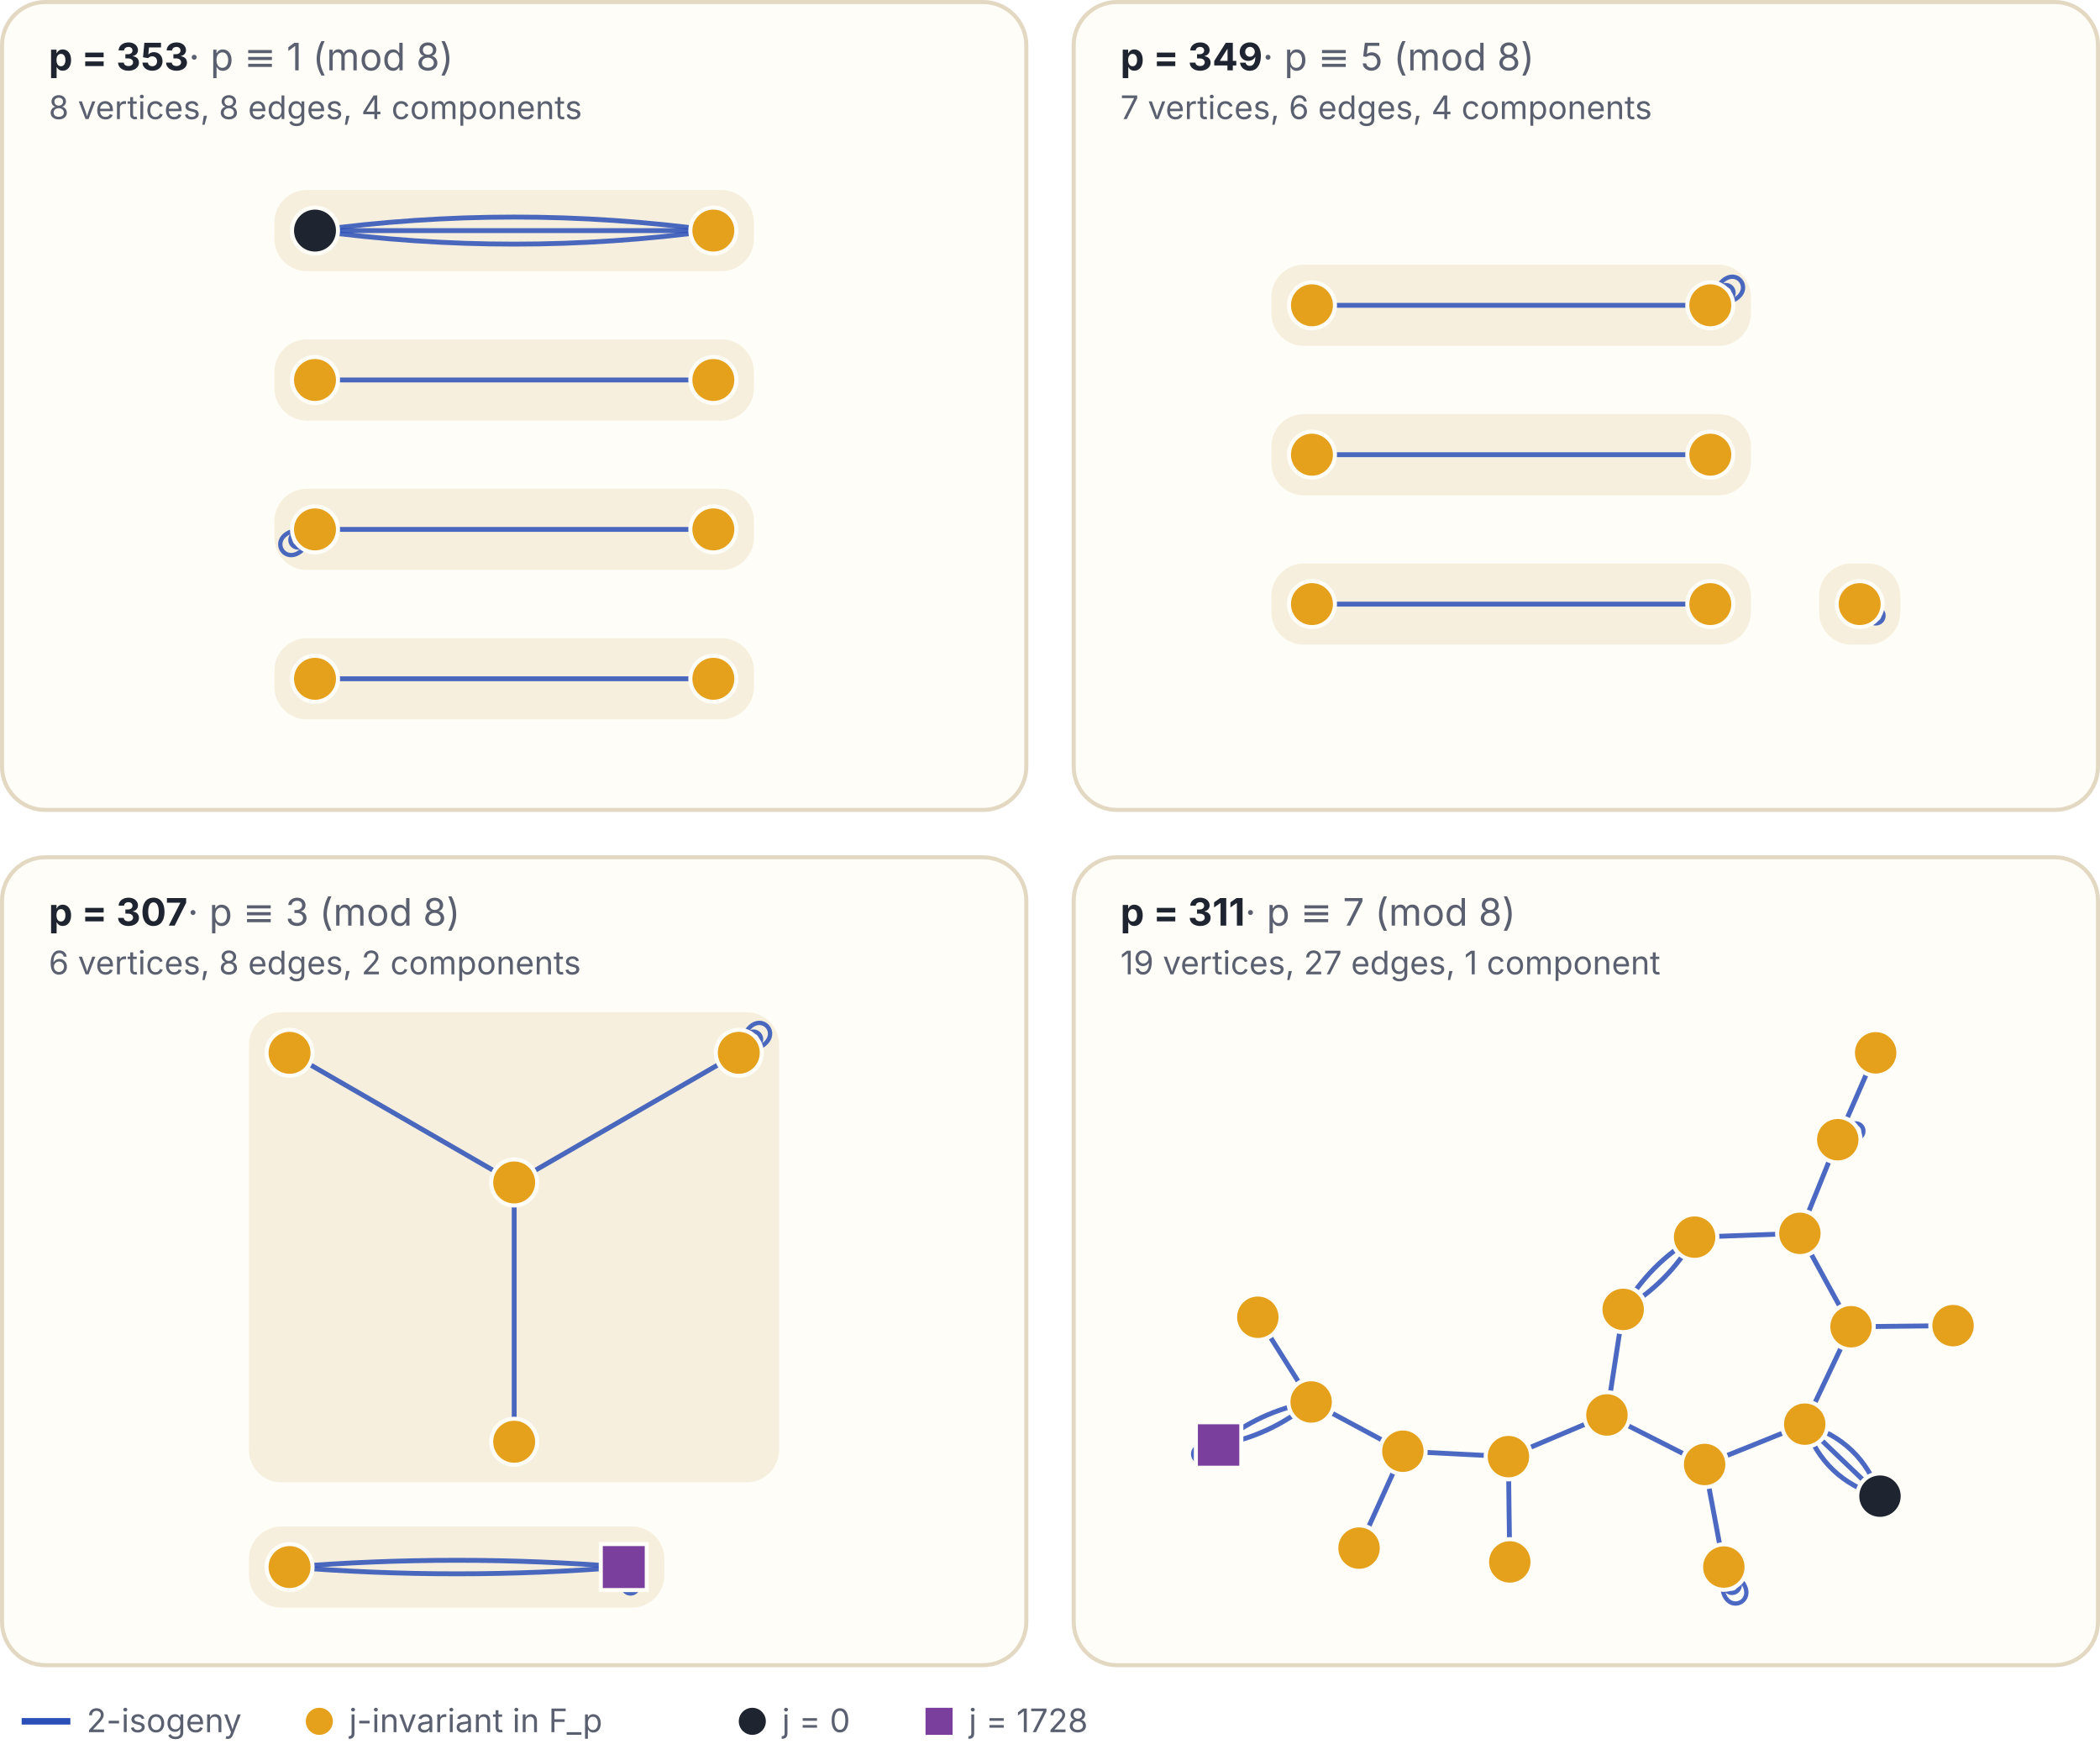
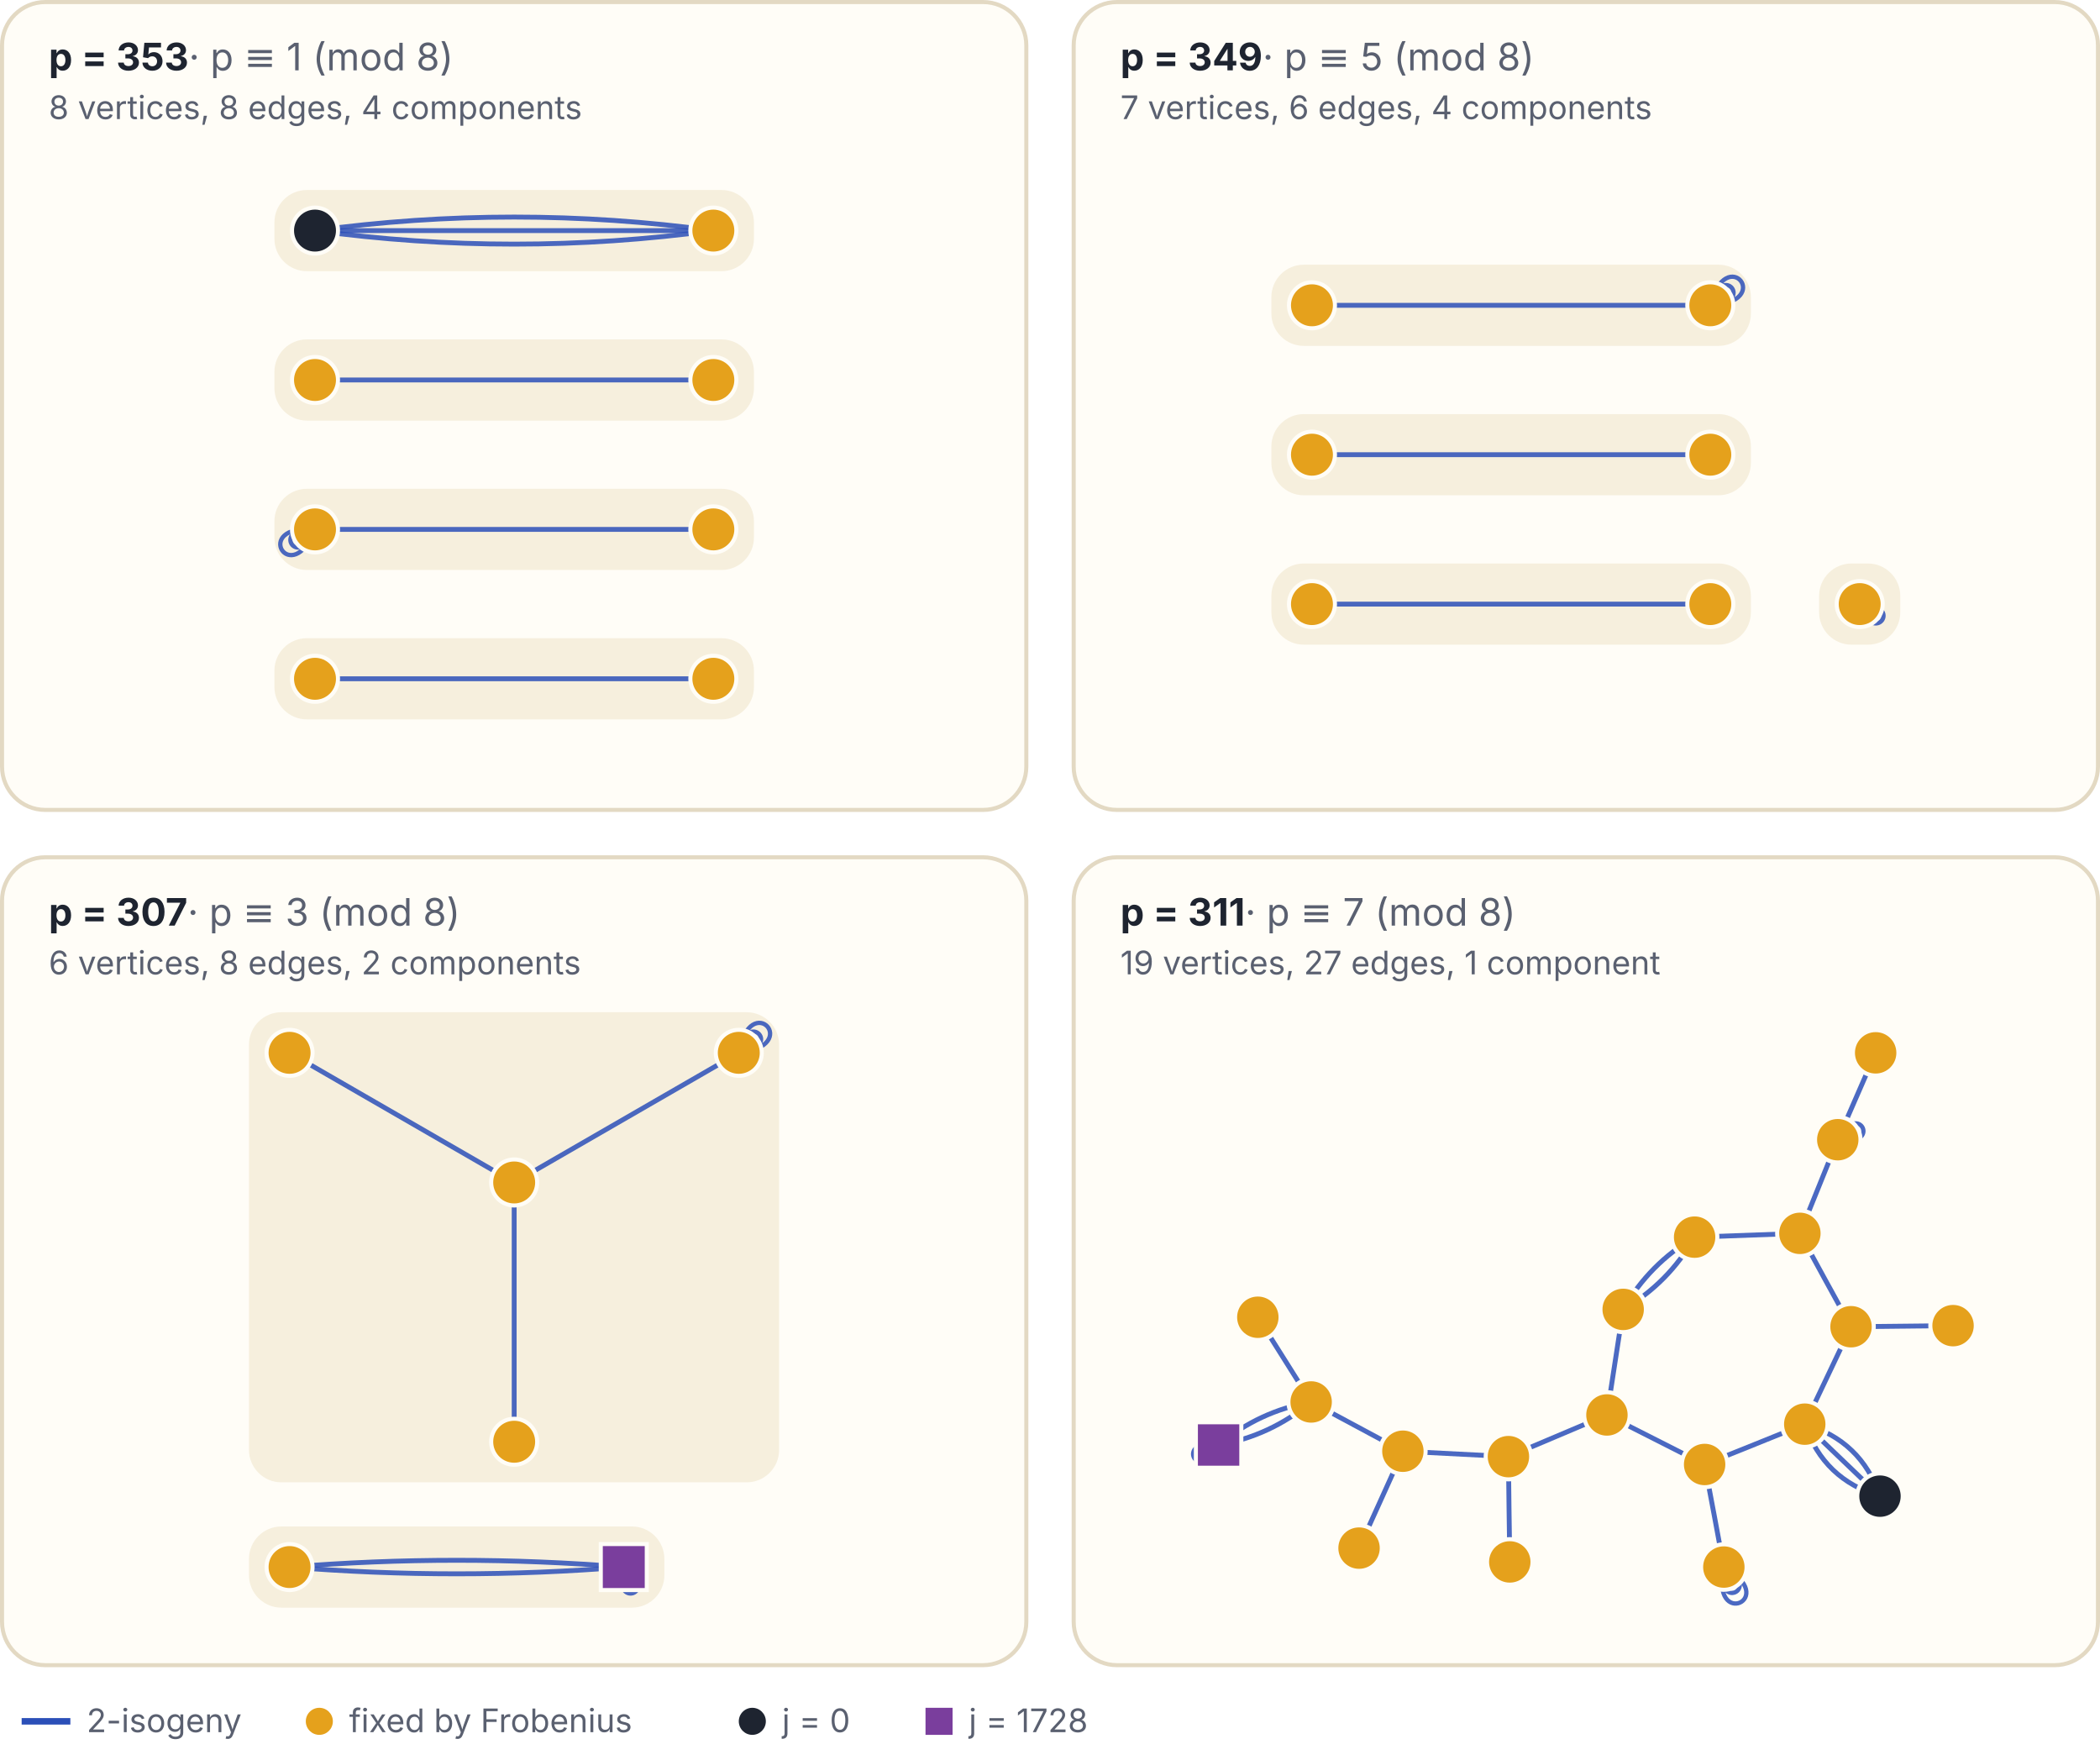
<svg xmlns="http://www.w3.org/2000/svg" viewBox="0 0 776 650" width="776" font-family="Inter, system-ui, -apple-system, Segoe UI, sans-serif" role="img">
  <g transform="translate(0,0)">
    <rect x="0.75" y="0.75" width="378.5" height="298.5" rx="16" fill="#FFFDF7" stroke="#E3D9C3" stroke-width="1.5" />
    <text x="18" y="26" font-size="14" font-weight="700" fill="#1E2430">p = 353<tspan font-weight="400" fill="#5A6070">  ·  p ≡ 1 (mod 8)</tspan>
    </text>
    <text x="18" y="44" font-size="12" fill="#5A6070">8 vertices, 8 edges, 4 components</text>
    <rect x="101.4" y="70.2" width="177.2" height="30.0" rx="12" fill="#F6EFDD" stroke="none" />
    <rect x="101.4" y="125.4" width="177.2" height="30.0" rx="12" fill="#F6EFDD" stroke="none" />
    <rect x="101.4" y="180.6" width="177.2" height="30.0" rx="12" fill="#F6EFDD" stroke="none" />
    <rect x="101.4" y="235.8" width="177.2" height="30.0" rx="12" fill="#F6EFDD" stroke="none" />
    <path d="M116.4,85.2Q190.0,75.2 263.6,85.2" fill="none" stroke="#2B4FB8" stroke-width="1.8" opacity="0.85" />
    <path d="M116.4,85.2Q190.0,85.2 263.6,85.2" fill="none" stroke="#2B4FB8" stroke-width="1.8" opacity="0.85" />
    <path d="M116.4,85.2Q190.0,95.2 263.6,85.2" fill="none" stroke="#2B4FB8" stroke-width="1.8" opacity="0.85" />
    <path d="M116.4,140.4Q190.0,140.4 263.6,140.4" fill="none" stroke="#2B4FB8" stroke-width="1.8" opacity="0.85" />
    <path d="M116.4,195.6C99.5,194.1 110.2,211.4 116.4,195.6" fill="none" stroke="#2B4FB8" stroke-width="1.6" opacity="0.85" />
    <path d="M116.4,195.6C92.5,193.5 107.7,218.0 116.4,195.6" fill="none" stroke="#2B4FB8" stroke-width="1.6" opacity="0.85" />
    <path d="M116.4,195.6Q190.0,195.6 263.6,195.6" fill="none" stroke="#2B4FB8" stroke-width="1.8" opacity="0.85" />
    <path d="M116.4,250.8Q190.0,250.8 263.6,250.8" fill="none" stroke="#2B4FB8" stroke-width="1.8" opacity="0.85" />
    <circle cx="116.4" cy="85.2" r="8.5" fill="#1E2430" stroke="#FFFDF7" stroke-width="1.5" />
    <circle cx="116.4" cy="140.4" r="8.5" fill="#E5A11C" stroke="#FFFDF7" stroke-width="1.5" />
    <circle cx="116.4" cy="195.6" r="8.5" fill="#E5A11C" stroke="#FFFDF7" stroke-width="1.5" />
    <circle cx="263.6" cy="140.4" r="8.5" fill="#E5A11C" stroke="#FFFDF7" stroke-width="1.5" />
    <circle cx="116.4" cy="250.8" r="8.5" fill="#E5A11C" stroke="#FFFDF7" stroke-width="1.5" />
    <circle cx="263.6" cy="195.6" r="8.5" fill="#E5A11C" stroke="#FFFDF7" stroke-width="1.5" />
    <circle cx="263.6" cy="250.8" r="8.5" fill="#E5A11C" stroke="#FFFDF7" stroke-width="1.5" />
    <circle cx="263.6" cy="85.2" r="8.5" fill="#E5A11C" stroke="#FFFDF7" stroke-width="1.5" />
  </g>
  <g transform="translate(396,0)">
    <rect x="0.75" y="0.75" width="378.5" height="298.5" rx="16" fill="#FFFDF7" stroke="#E3D9C3" stroke-width="1.5" />
    <text x="18" y="26" font-size="14" font-weight="700" fill="#1E2430">p = 349<tspan font-weight="400" fill="#5A6070">  ·  p ≡ 5 (mod 8)</tspan>
    </text>
    <text x="18" y="44" font-size="12" fill="#5A6070">7 vertices, 6 edges, 4 components</text>
    <rect x="73.8" y="97.8" width="177.2" height="30.0" rx="12" fill="#F6EFDD" stroke="none" />
    <rect x="73.8" y="153.0" width="177.2" height="30.0" rx="12" fill="#F6EFDD" stroke="none" />
    <rect x="73.8" y="208.2" width="177.2" height="30.0" rx="12" fill="#F6EFDD" stroke="none" />
    <rect x="276.2" y="208.2" width="30.0" height="30.0" rx="12" fill="#F6EFDD" stroke="none" />
    <path d="M88.8,112.8Q162.4,112.8 236.0,112.8" fill="none" stroke="#2B4FB8" stroke-width="1.8" opacity="0.85" />
    <path d="M88.8,168.0Q162.4,168.0 236.0,168.0" fill="none" stroke="#2B4FB8" stroke-width="1.8" opacity="0.85" />
    <path d="M88.8,223.2Q162.4,223.2 236.0,223.2" fill="none" stroke="#2B4FB8" stroke-width="1.8" opacity="0.85" />
    <path d="M236.0,112.8C253.0,112.2 240.2,96.3 236.0,112.8" fill="none" stroke="#2B4FB8" stroke-width="1.6" opacity="0.85" />
    <path d="M236.0,112.8C260.0,111.9 241.9,89.5 236.0,112.8" fill="none" stroke="#2B4FB8" stroke-width="1.6" opacity="0.85" />
    <path d="M291.2,223.2C296.2,239.4 308.2,222.9 291.2,223.2" fill="none" stroke="#2B4FB8" stroke-width="1.6" opacity="0.85" />
    <circle cx="88.8" cy="112.8" r="8.5" fill="#E5A11C" stroke="#FFFDF7" stroke-width="1.5" />
    <circle cx="88.8" cy="168.0" r="8.5" fill="#E5A11C" stroke="#FFFDF7" stroke-width="1.5" />
    <circle cx="88.8" cy="223.2" r="8.5" fill="#E5A11C" stroke="#FFFDF7" stroke-width="1.5" />
    <circle cx="236.0" cy="112.8" r="8.5" fill="#E5A11C" stroke="#FFFDF7" stroke-width="1.5" />
    <circle cx="236.0" cy="168.0" r="8.5" fill="#E5A11C" stroke="#FFFDF7" stroke-width="1.5" />
    <circle cx="236.0" cy="223.2" r="8.5" fill="#E5A11C" stroke="#FFFDF7" stroke-width="1.5" />
    <circle cx="291.2" cy="223.2" r="8.5" fill="#E5A11C" stroke="#FFFDF7" stroke-width="1.5" />
  </g>
  <g transform="translate(0,316)">
    <rect x="0.75" y="0.75" width="378.5" height="298.5" rx="16" fill="#FFFDF7" stroke="#E3D9C3" stroke-width="1.5" />
    <text x="18" y="26" font-size="14" font-weight="700" fill="#1E2430">p = 307<tspan font-weight="400" fill="#5A6070">  ·  p ≡ 3 (mod 8)</tspan>
    </text>
    <text x="18" y="44" font-size="12" fill="#5A6070">6 vertices, 8 edges, 2 components</text>
    <rect x="92.0" y="58.0" width="195.9" height="173.7" rx="12" fill="#F6EFDD" stroke="none" />
    <rect x="92.0" y="248.0" width="153.5" height="30.0" rx="12" fill="#F6EFDD" stroke="none" />
    <path d="M273.0,73.0C289.9,71.2 276.0,56.3 273.0,73.0" fill="none" stroke="#2B4FB8" stroke-width="1.6" opacity="0.85" />
    <path d="M273.0,73.0C296.8,70.5 277.2,49.4 273.0,73.0" fill="none" stroke="#2B4FB8" stroke-width="1.6" opacity="0.85" />
    <path d="M273.0,73.0Q231.5,96.9 190.0,120.9" fill="none" stroke="#2B4FB8" stroke-width="1.8" opacity="0.85" />
    <path d="M190.0,216.7Q190.0,168.8 190.0,120.9" fill="none" stroke="#2B4FB8" stroke-width="1.8" opacity="0.85" />
    <path d="M107.0,73.0Q148.5,96.9 190.0,120.9" fill="none" stroke="#2B4FB8" stroke-width="1.8" opacity="0.85" />
    <path d="M107.0,263.0Q168.8,258.0 230.5,263.0" fill="none" stroke="#2B4FB8" stroke-width="1.8" opacity="0.85" />
    <path d="M107.0,263.0Q168.8,268.0 230.5,263.0" fill="none" stroke="#2B4FB8" stroke-width="1.8" opacity="0.85" />
    <path d="M230.5,263.0C225.5,279.2 244.7,272.4 230.5,263.0" fill="none" stroke="#2B4FB8" stroke-width="1.6" opacity="0.85" />
    <circle cx="273.0" cy="73.0" r="8.5" fill="#E5A11C" stroke="#FFFDF7" stroke-width="1.5" />
    <circle cx="190.0" cy="216.7" r="8.5" fill="#E5A11C" stroke="#FFFDF7" stroke-width="1.5" />
    <circle cx="107.0" cy="73.0" r="8.5" fill="#E5A11C" stroke="#FFFDF7" stroke-width="1.5" />
    <circle cx="107.0" cy="263.0" r="8.5" fill="#E5A11C" stroke="#FFFDF7" stroke-width="1.5" />
    <rect x="222.0" y="254.5" width="17.0" height="17.0" fill="#7A3E9D" stroke="#FFFDF7" stroke-width="1.5" />
    <circle cx="190.0" cy="120.9" r="8.5" fill="#E5A11C" stroke="#FFFDF7" stroke-width="1.5" />
  </g>
  <g transform="translate(396,316)">
    <rect x="0.75" y="0.75" width="378.5" height="298.5" rx="16" fill="#FFFDF7" stroke="#E3D9C3" stroke-width="1.5" />
    <text x="18" y="26" font-size="14" font-weight="700" fill="#1E2430">p = 311<tspan font-weight="400" fill="#5A6070">  ·  p ≡ 7 (mod 8)</tspan>
    </text>
    <text x="18" y="44" font-size="12" fill="#5A6070">19 vertices, 27 edges, 1 component</text>
    <path d="M298.7,236.8Q277.9,230.7 270.9,210.2" fill="none" stroke="#2B4FB8" stroke-width="1.8" opacity="0.85" />
    <path d="M298.7,236.8Q284.8,223.5 270.9,210.2" fill="none" stroke="#2B4FB8" stroke-width="1.8" opacity="0.85" />
    <path d="M298.7,236.8Q291.7,216.3 270.9,210.2" fill="none" stroke="#2B4FB8" stroke-width="1.8" opacity="0.85" />
    <path d="M122.4,220.2Q114.3,238.1 106.2,256.0" fill="none" stroke="#2B4FB8" stroke-width="1.8" opacity="0.85" />
    <path d="M122.4,220.2Q105.5,211.1 88.5,202.0" fill="none" stroke="#2B4FB8" stroke-width="1.8" opacity="0.85" />
    <path d="M122.4,220.2Q141.9,221.2 161.4,222.2" fill="none" stroke="#2B4FB8" stroke-width="1.8" opacity="0.85" />
    <path d="M297.1,73.0Q290.1,89.1 283.1,105.1" fill="none" stroke="#2B4FB8" stroke-width="1.8" opacity="0.85" />
    <path d="M241.0,263.0C237.3,279.6 255.9,271.2 241.0,263.0" fill="none" stroke="#2B4FB8" stroke-width="1.6" opacity="0.85" />
    <path d="M241.0,263.0C235.8,286.4 262.1,274.6 241.0,263.0" fill="none" stroke="#2B4FB8" stroke-width="1.6" opacity="0.85" />
    <path d="M241.0,263.0Q237.5,244.0 233.9,225.1" fill="none" stroke="#2B4FB8" stroke-width="1.8" opacity="0.85" />
    <path d="M233.9,225.1Q252.4,217.7 270.9,210.2" fill="none" stroke="#2B4FB8" stroke-width="1.8" opacity="0.85" />
    <path d="M233.9,225.1Q215.8,215.9 197.8,206.8" fill="none" stroke="#2B4FB8" stroke-width="1.8" opacity="0.85" />
    <path d="M269.1,139.7Q276.1,122.4 283.1,105.1" fill="none" stroke="#2B4FB8" stroke-width="1.8" opacity="0.85" />
    <path d="M269.1,139.7Q249.7,140.4 230.2,141.1" fill="none" stroke="#2B4FB8" stroke-width="1.8" opacity="0.85" />
    <path d="M269.1,139.7Q278.5,157.0 288.0,174.2" fill="none" stroke="#2B4FB8" stroke-width="1.8" opacity="0.85" />
    <path d="M325.7,173.8Q306.8,174.0 288.0,174.2" fill="none" stroke="#2B4FB8" stroke-width="1.8" opacity="0.85" />
    <path d="M88.5,202.0Q73.5,214.5 54.3,217.9" fill="none" stroke="#2B4FB8" stroke-width="1.8" opacity="0.85" />
    <path d="M88.5,202.0Q69.3,205.4 54.3,217.9" fill="none" stroke="#2B4FB8" stroke-width="1.8" opacity="0.85" />
    <path d="M88.5,202.0Q78.7,186.4 68.8,170.7" fill="none" stroke="#2B4FB8" stroke-width="1.8" opacity="0.85" />
    <path d="M161.4,222.2Q161.6,241.6 161.9,261.1" fill="none" stroke="#2B4FB8" stroke-width="1.8" opacity="0.85" />
    <path d="M161.4,222.2Q179.6,214.5 197.8,206.8" fill="none" stroke="#2B4FB8" stroke-width="1.8" opacity="0.85" />
    <path d="M54.3,217.9C37.6,214.9 46.7,233.2 54.3,217.9" fill="none" stroke="#2B4FB8" stroke-width="1.6" opacity="0.85" />
    <path d="M270.9,210.2Q279.4,192.2 288.0,174.2" fill="none" stroke="#2B4FB8" stroke-width="1.8" opacity="0.85" />
    <path d="M283.1,105.1C299.8,108.4 290.9,90.0 283.1,105.1" fill="none" stroke="#2B4FB8" stroke-width="1.6" opacity="0.85" />
    <path d="M230.2,141.1Q220.6,158.0 203.8,167.8" fill="none" stroke="#2B4FB8" stroke-width="1.8" opacity="0.85" />
    <path d="M230.2,141.1Q213.5,150.9 203.8,167.8" fill="none" stroke="#2B4FB8" stroke-width="1.8" opacity="0.85" />
    <path d="M197.8,206.8Q200.8,187.3 203.8,167.8" fill="none" stroke="#2B4FB8" stroke-width="1.8" opacity="0.85" />
    <circle cx="298.7" cy="236.8" r="8.4" fill="#1E2430" stroke="#FFFDF7" stroke-width="1.5" />
    <circle cx="122.4" cy="220.2" r="8.4" fill="#E5A11C" stroke="#FFFDF7" stroke-width="1.5" />
    <circle cx="297.1" cy="73.0" r="8.4" fill="#E5A11C" stroke="#FFFDF7" stroke-width="1.5" />
    <circle cx="241.0" cy="263.0" r="8.4" fill="#E5A11C" stroke="#FFFDF7" stroke-width="1.5" />
    <circle cx="106.2" cy="256.0" r="8.4" fill="#E5A11C" stroke="#FFFDF7" stroke-width="1.5" />
    <circle cx="233.9" cy="225.1" r="8.4" fill="#E5A11C" stroke="#FFFDF7" stroke-width="1.5" />
    <circle cx="269.1" cy="139.7" r="8.4" fill="#E5A11C" stroke="#FFFDF7" stroke-width="1.5" />
    <circle cx="325.7" cy="173.8" r="8.4" fill="#E5A11C" stroke="#FFFDF7" stroke-width="1.5" />
    <circle cx="88.5" cy="202.0" r="8.4" fill="#E5A11C" stroke="#FFFDF7" stroke-width="1.5" />
    <circle cx="161.4" cy="222.2" r="8.4" fill="#E5A11C" stroke="#FFFDF7" stroke-width="1.5" />
    <circle cx="161.9" cy="261.1" r="8.4" fill="#E5A11C" stroke="#FFFDF7" stroke-width="1.5" />
    <rect x="45.9" y="209.5" width="16.8" height="16.8" fill="#7A3E9D" stroke="#FFFDF7" stroke-width="1.5" />
    <circle cx="270.9" cy="210.2" r="8.4" fill="#E5A11C" stroke="#FFFDF7" stroke-width="1.5" />
    <circle cx="283.1" cy="105.1" r="8.4" fill="#E5A11C" stroke="#FFFDF7" stroke-width="1.5" />
    <circle cx="68.8" cy="170.7" r="8.4" fill="#E5A11C" stroke="#FFFDF7" stroke-width="1.5" />
    <circle cx="230.2" cy="141.1" r="8.4" fill="#E5A11C" stroke="#FFFDF7" stroke-width="1.5" />
    <circle cx="288.0" cy="174.2" r="8.4" fill="#E5A11C" stroke="#FFFDF7" stroke-width="1.5" />
    <circle cx="197.8" cy="206.8" r="8.4" fill="#E5A11C" stroke="#FFFDF7" stroke-width="1.5" />
    <circle cx="203.8" cy="167.8" r="8.4" fill="#E5A11C" stroke="#FFFDF7" stroke-width="1.5" />
  </g>
  <g transform="translate(0,636)">
    <line x1="8" y1="0" x2="26" y2="0" stroke="#2B4FB8" stroke-width="2.4" />
    <text x="32" y="4" font-size="12" fill="#5A6070">2-isogeny</text>
    <circle cx="118" cy="0" r="5" fill="#E5A11C" />
-     <text x="129" y="4" font-size="12" fill="#5A6070">j-invariant in F_p</text>
+     <text x="129" y="4" font-size="12" fill="#5A6070">fixed by Frobenius</text>
    <circle cx="278" cy="0" r="5" fill="#1E2430" />
    <text x="289" y="4" font-size="12" fill="#5A6070">j = 0</text>
    <rect x="342" y="-5" width="10" height="10" fill="#7A3E9D" />
    <text x="358" y="4" font-size="12" fill="#5A6070">j = 1728</text>
  </g>
</svg>
